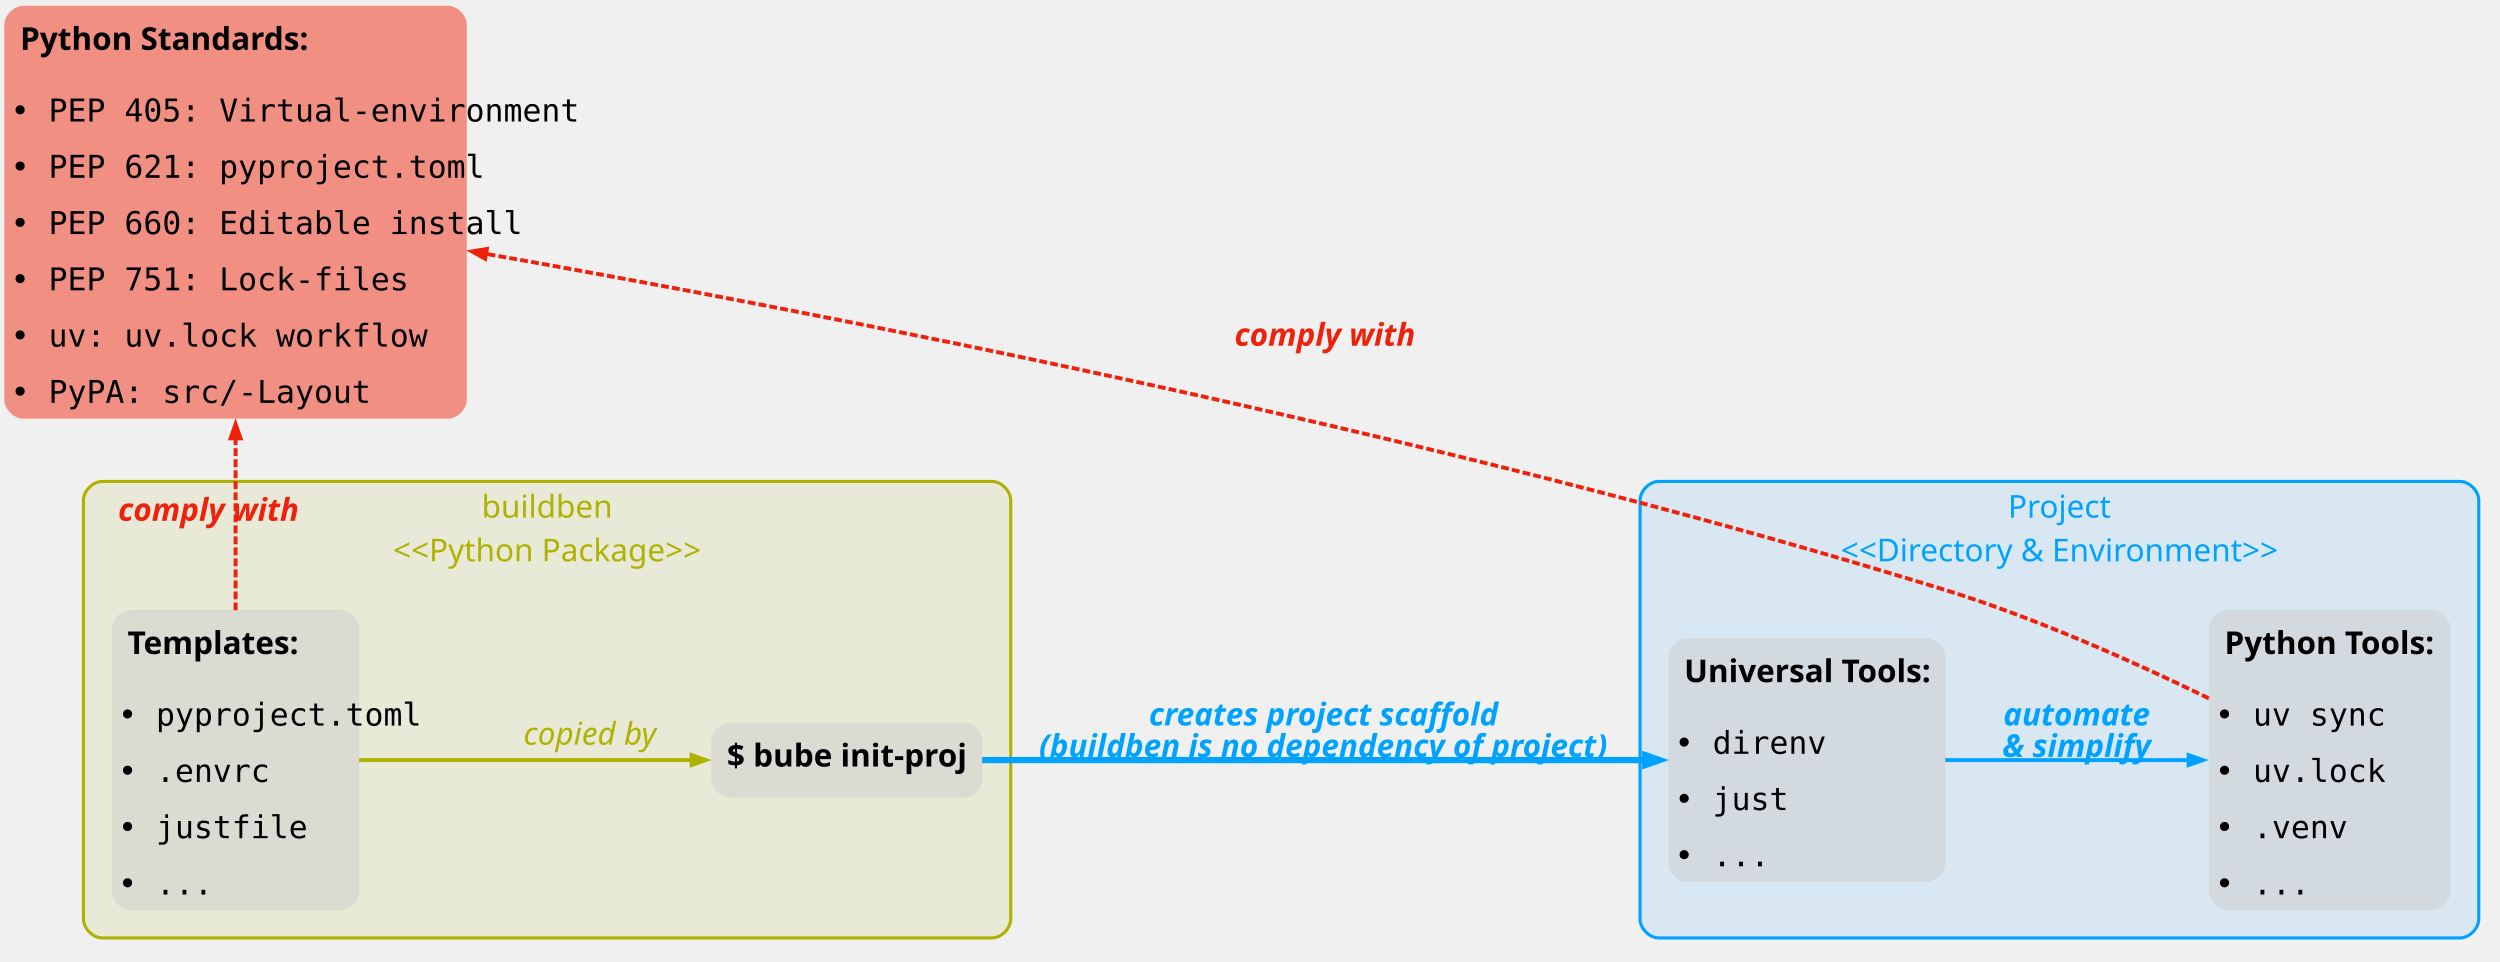
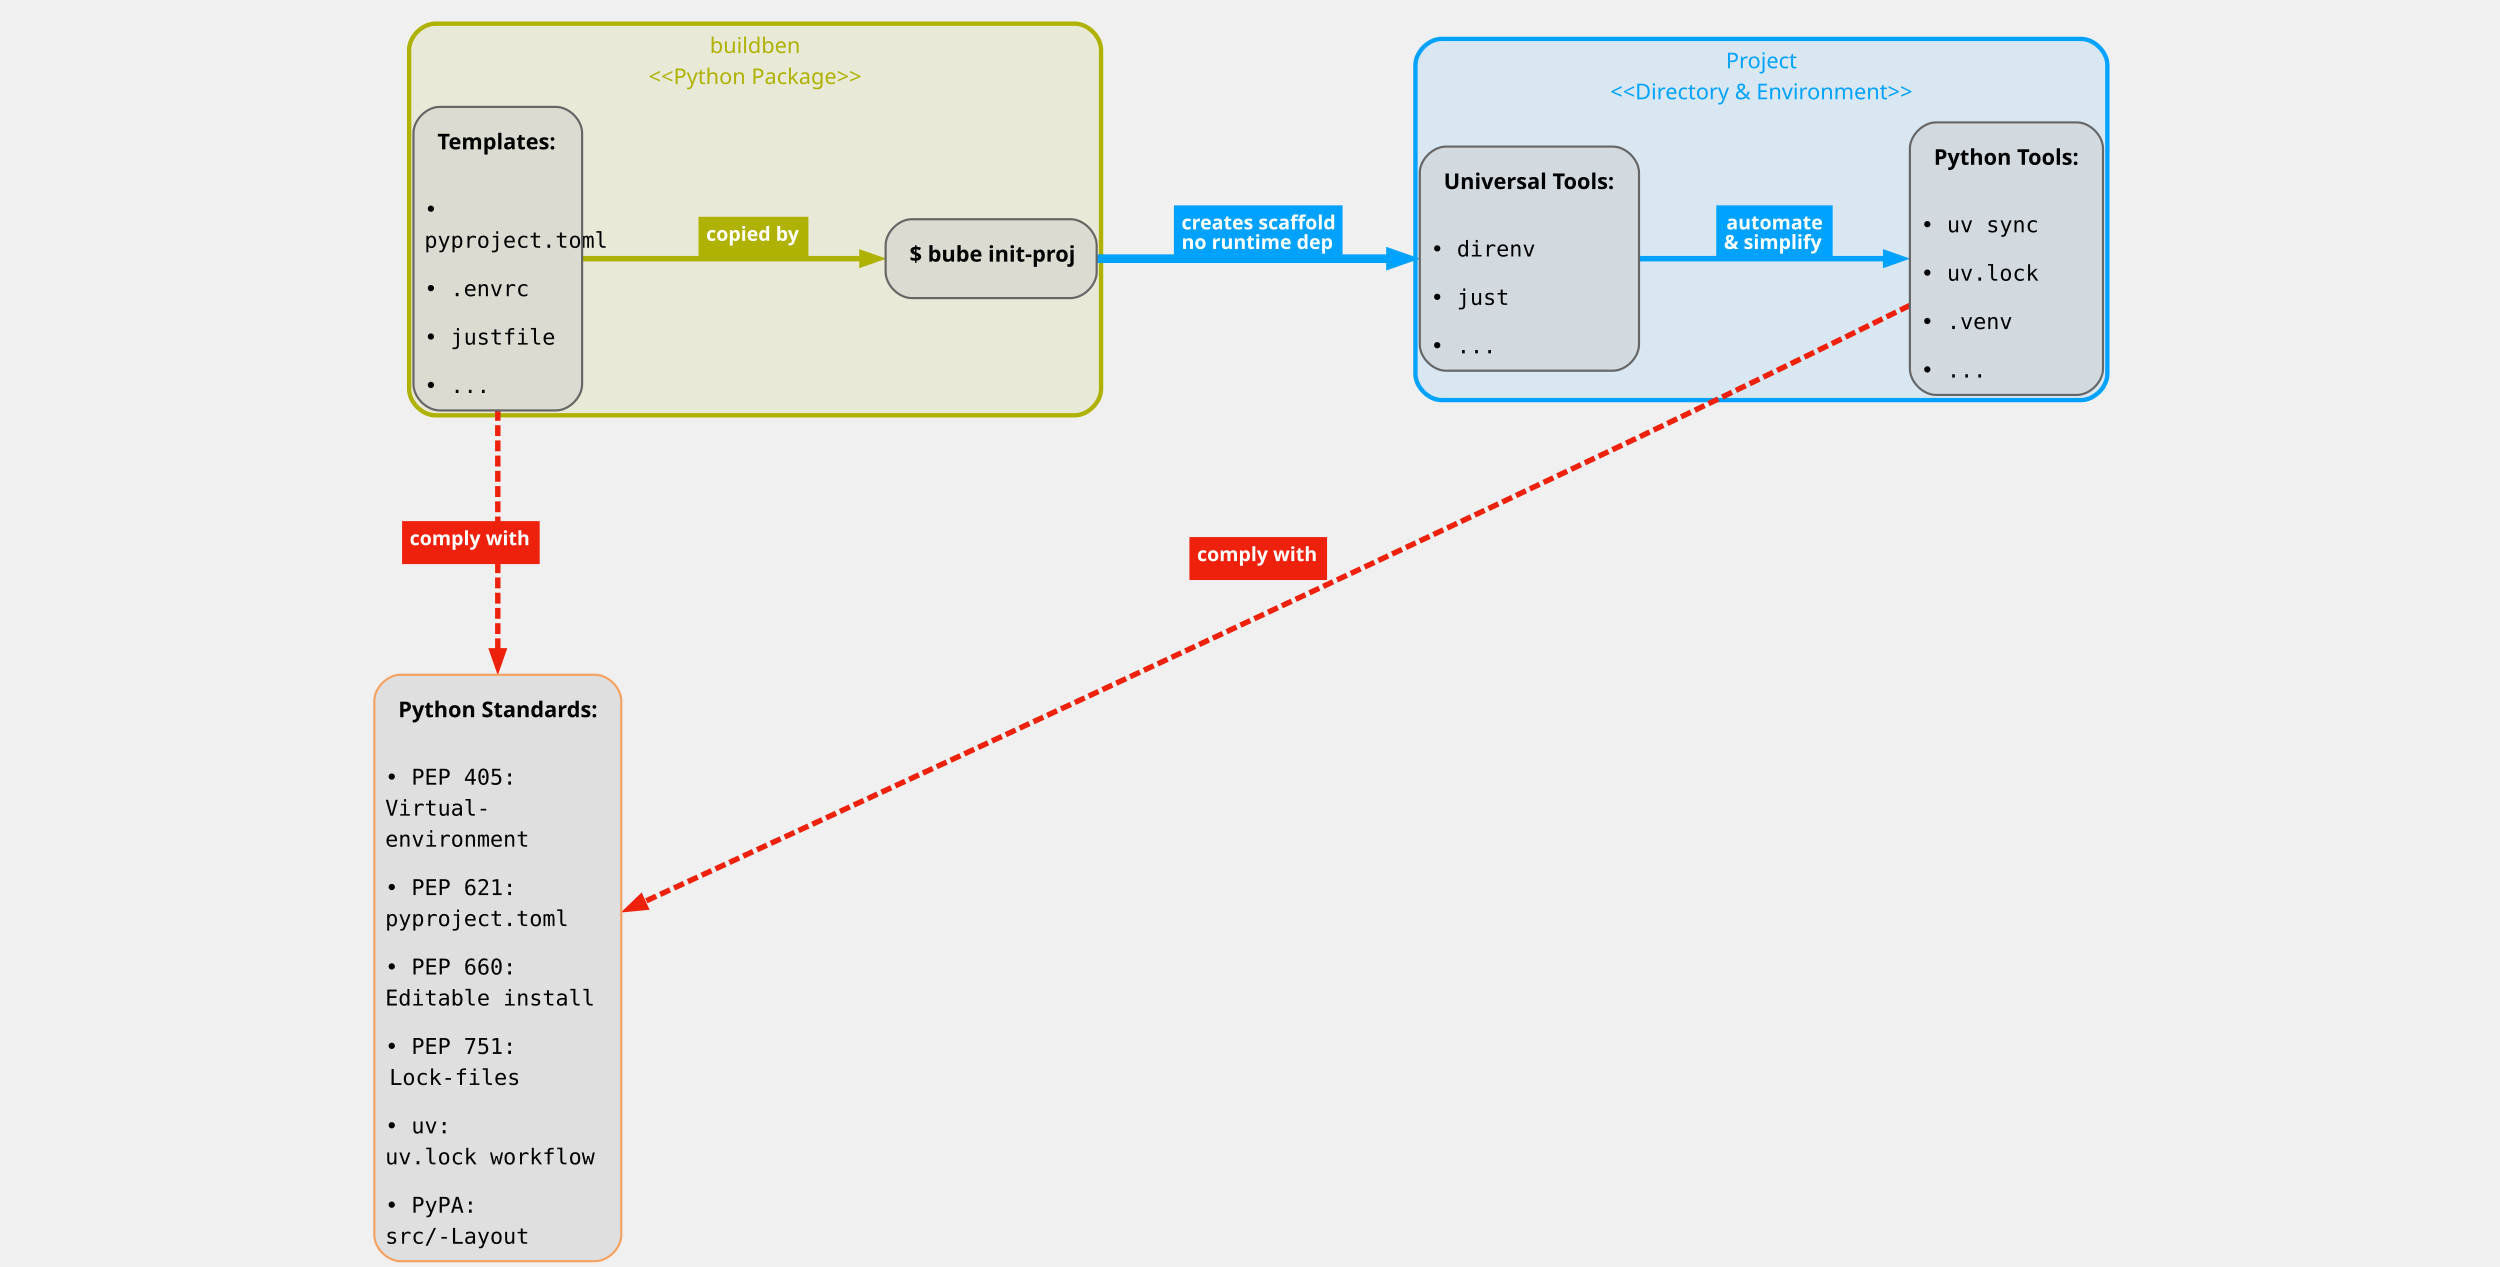
- <svg xmlns="http://www.w3.org/2000/svg" width="1591pt" height="612pt" viewBox="3.00 3.00 1588.00 609.00">
-   <g id="graph0" class="graph" transform="scale(1 1) rotate(0) translate(5.76 605.88)">
+ <svg xmlns="http://www.w3.org/2000/svg" width="900px" height="456px" viewBox="-132.5 0 900 456">
+   <g id="graph0" class="graph" transform="scale(0.783288 0.783288) rotate(0) translate(2.88 579.63)">
    <g id="clust1" class="cluster">
-       <path fill="#afb200" fill-opacity="0.098" stroke="#afb200" stroke-width="2" d="M62.25,-8C62.25,-8 627.25,-8 627.25,-8 633.25,-8 639.25,-14 639.25,-20 639.25,-20 639.25,-286 639.25,-286 639.25,-292 633.25,-298 627.25,-298 627.25,-298 62.25,-298 62.25,-298 56.25,-298 50.25,-292 50.25,-286 50.25,-286 50.25,-20 50.25,-20 50.25,-14 56.25,-8 62.25,-8" />
-       <text xml:space="preserve" text-anchor="middle" x="344.75" y="-275" font-family="sans-serif" font-size="20.00" fill="#afb200">buildben</text>
-       <text xml:space="preserve" text-anchor="middle" x="344.75" y="-247.25" font-family="sans-serif" font-size="20.00" fill="#afb200">&lt;&lt;Python Package&gt;&gt;</text>
+       <path fill="#afb200" fill-opacity="0.098" stroke="#afb200" stroke-width="2" d="M28,-388.75C28,-388.75 322,-388.75 322,-388.75 328,-388.75 334,-394.75 334,-400.75 334,-400.75 334,-556.75 334,-556.75 334,-562.75 328,-568.75 322,-568.75 322,-568.75 28,-568.75 28,-568.75 22,-568.75 16,-562.75 16,-556.75 16,-556.75 16,-400.75 16,-400.75 16,-394.75 22,-388.75 28,-388.75" />
+       <text xml:space="preserve" text-anchor="middle" x="175" y="-555.25" font-family="sans-serif" font-size="10.00" fill="#afb200">buildben</text>
+       <text xml:space="preserve" text-anchor="middle" x="175" y="-541" font-family="sans-serif" font-size="10.00" fill="#afb200">&lt;&lt;Python Package&gt;&gt;</text>
    </g>
    <g id="clust2" class="cluster">
-       <path fill="#00a2ff" fill-opacity="0.098" stroke="#00a2ff" stroke-width="2" d="M1051,-8C1051,-8 1559.75,-8 1559.75,-8 1565.75,-8 1571.75,-14 1571.75,-20 1571.75,-20 1571.75,-286 1571.75,-286 1571.75,-292 1565.75,-298 1559.75,-298 1559.75,-298 1051,-298 1051,-298 1045,-298 1039,-292 1039,-286 1039,-286 1039,-20 1039,-20 1039,-14 1045,-8 1051,-8" />
-       <text xml:space="preserve" text-anchor="middle" x="1305.38" y="-275" font-family="sans-serif" font-size="20.00" fill="#00a2ff">Project</text>
-       <text xml:space="preserve" text-anchor="middle" x="1305.38" y="-247.25" font-family="sans-serif" font-size="20.00" fill="#00a2ff">&lt;&lt;Directory &amp; Environment&gt;&gt;</text>
+       <path fill="#00a2ff" fill-opacity="0.098" stroke="#00a2ff" stroke-width="2" d="M490.5,-395.75C490.5,-395.75 784.5,-395.75 784.5,-395.75 790.5,-395.75 796.5,-401.75 796.5,-407.75 796.5,-407.75 796.5,-549.75 796.5,-549.75 796.5,-555.75 790.5,-561.75 784.5,-561.75 784.5,-561.75 490.5,-561.75 490.5,-561.75 484.5,-561.75 478.5,-555.75 478.5,-549.75 478.5,-549.75 478.5,-407.75 478.5,-407.75 478.5,-401.75 484.5,-395.75 490.5,-395.75" />
+       <text xml:space="preserve" text-anchor="middle" x="637.5" y="-548.25" font-family="sans-serif" font-size="10.00" fill="#00a2ff">Project</text>
+       <text xml:space="preserve" text-anchor="middle" x="637.5" y="-534" font-family="sans-serif" font-size="10.00" fill="#00a2ff">&lt;&lt;Directory &amp; Environment&gt;&gt;</text>
+     </g>
+     <g id="edge1" class="edge">
+       <path fill="none" stroke="#afb200" stroke-width="2.5" d="M95.37,-460.75C130.55,-460.75 183.62,-460.75 224.27,-460.75" />
+       <polygon fill="#afb200" stroke="#afb200" stroke-width="2.5" points="224.1,-463.38 231.6,-460.75 224.1,-458.13 224.1,-463.38" />
+       <polygon fill="#afb200" stroke="none" points="149.5,-460.75 149.5,-479.5 199,-479.5 199,-460.75 149.5,-460.75" />
+       <text xml:space="preserve" text-anchor="start" x="152.5" y="-468.95" font-family="sans-serif" font-weight="bold" font-size="9.00" fill="#ffffff">copied by</text>
+       <polygon fill="none" stroke="#afb200" points="149.5,-460.75 149.5,-479.5 199,-479.5 199,-460.75 149.5,-460.75" />
    </g>
    <g id="edge5" class="edge">
-       <path fill="none" stroke="#ee220c" stroke-width="2.5" stroke-dasharray="5,2" d="M146.88,-216.09C146.88,-249.9 146.88,-288.76 146.88,-325.7" />
-       <polygon fill="#ee220c" stroke="#ee220c" stroke-width="2.5" points="143.73,-325.36 146.88,-334.36 150.03,-325.37 143.73,-325.36" />
-       <text xml:space="preserve" text-anchor="start" x="72.25" y="-273" font-family="sans-serif" font-weight="bold" font-style="italic" font-size="20.00" fill="#ee220c">comply with</text>
-     </g>
-     <g id="edge1" class="edge">
-       <path fill="none" stroke="#afb200" stroke-width="2.5" d="M225.11,-121C286.02,-121 371.33,-121 436.89,-121" />
-       <polygon fill="#afb200" stroke="#afb200" stroke-width="2.5" points="436.53,-124.15 445.53,-121 436.53,-117.85 436.53,-124.15" />
-       <text xml:space="preserve" text-anchor="start" x="329.75" y="-130.75" font-family="sans-serif" font-style="italic" font-size="20.00" fill="#afb200">copied by</text>
+       <path fill="none" stroke="#ee220c" stroke-width="2.5" stroke-dasharray="5,2" d="M56.75,-391.22C56.75,-358.72 56.75,-318.73 56.75,-280.09" />
+       <polygon fill="#ee220c" stroke="#ee220c" stroke-width="2.5" points="59.38,-280.51 56.75,-273.01 54.13,-280.51 59.38,-280.51" />
+       <polygon fill="#ee220c" stroke="none" points="13.25,-320.88 13.25,-339.62 75.5,-339.62 75.5,-320.88 13.25,-320.88" />
+       <text xml:space="preserve" text-anchor="start" x="16.25" y="-329.07" font-family="sans-serif" font-weight="bold" font-size="9.00" fill="#ffffff">comply with</text>
+       <polygon fill="none" stroke="#ee220c" points="13.25,-320.88 13.25,-339.62 75.5,-339.62 75.5,-320.88 13.25,-320.88" />
    </g>
    <g id="edge2" class="edge">
-       <path fill="none" stroke="#00a2ff" stroke-width="4" d="M620.97,-121C731.49,-121 924.51,-121 1042.62,-121" />
-       <polygon fill="#00a2ff" stroke="#00a2ff" stroke-width="4" points="1042.3,-124.15 1051.3,-121 1042.3,-117.85 1042.3,-124.15" />
-       <text xml:space="preserve" text-anchor="start" x="727" y="-143" font-family="sans-serif" font-weight="bold" font-style="italic" font-size="20.00" fill="#00a2ff">creates project scaffold</text>
-       <text xml:space="preserve" text-anchor="start" x="657.25" y="-123" font-family="sans-serif" font-weight="bold" font-style="italic" font-size="20.00" fill="#00a2ff">(buildben is no dependency of project)</text>
+       <path fill="none" stroke="#00a2ff" stroke-width="4" d="M331.81,-460.75C370.31,-460.75 424.97,-460.75 467.12,-460.75" />
+       <polygon fill="#00a2ff" stroke="#00a2ff" stroke-width="4" points="467.05,-463.38 474.55,-460.75 467.05,-458.13 467.05,-463.38" />
+       <polygon fill="#00a2ff" stroke="none" points="368,-460.75 368,-484.75 444.5,-484.75 444.5,-460.75 368,-460.75" />
+       <text xml:space="preserve" text-anchor="start" x="371" y="-474.2" font-family="sans-serif" font-weight="bold" font-size="9.00" fill="#ffffff">creates scaffold</text>
+       <text xml:space="preserve" text-anchor="start" x="371" y="-465.2" font-family="sans-serif" font-weight="bold" font-size="9.00" fill="#ffffff">no runtime dep</text>
+       <polygon fill="none" stroke="#00a2ff" points="368,-460.75 368,-484.75 444.5,-484.75 444.5,-460.75 368,-460.75" />
    </g>
    <g id="edge3" class="edge">
-       <path fill="none" stroke="#00a2ff" stroke-width="2.5" d="M1232.7,-121C1280.47,-121 1339.64,-121 1387.66,-121" />
-       <polygon fill="#00a2ff" stroke="#00a2ff" stroke-width="2.5" points="1387.47,-124.15 1396.47,-121 1387.47,-117.85 1387.47,-124.15" />
-       <text xml:space="preserve" text-anchor="start" x="1269.75" y="-143" font-family="sans-serif" font-weight="bold" font-style="italic" font-size="20.00" fill="#00a2ff">automate</text>
-       <text xml:space="preserve" text-anchor="start" x="1269" y="-123" font-family="sans-serif" font-weight="bold" font-style="italic" font-size="20.00" fill="#00a2ff">&amp; simplify</text>
+       <path fill="none" stroke="#00a2ff" stroke-width="2.5" d="M581.17,-460.75C615.06,-460.75 660.07,-460.75 694.96,-460.75" />
+       <polygon fill="#00a2ff" stroke="#00a2ff" stroke-width="2.5" points="694.62,-463.38 702.12,-460.75 694.62,-458.13 694.62,-463.38" />
+       <polygon fill="#00a2ff" stroke="none" points="617.25,-460.75 617.25,-484.75 669.75,-484.75 669.75,-460.75 617.25,-460.75" />
+       <text xml:space="preserve" text-anchor="start" x="621.38" y="-474.2" font-family="sans-serif" font-weight="bold" font-size="9.00" fill="#ffffff">automate</text>
+       <text xml:space="preserve" text-anchor="start" x="620.25" y="-465.2" font-family="sans-serif" font-weight="bold" font-size="9.00" fill="#ffffff">&amp; simplify</text>
+       <polygon fill="none" stroke="#00a2ff" points="617.25,-460.75 617.25,-484.75 669.75,-484.75 669.75,-460.75 617.25,-460.75" />
    </g>
    <g id="edge4" class="edge">
-       <path fill="none" stroke="#ee220c" stroke-width="2.5" stroke-dasharray="5,2" d="M1400.36,-160.16C1353.28,-183.12 1290.87,-211.05 1233,-229 909.35,-329.37 519.06,-404.98 305.89,-442.57" />
-       <polygon fill="#ee220c" stroke="#ee220c" stroke-width="2.5" points="305.41,-439.45 297.09,-444.11 306.5,-445.66 305.41,-439.45" />
-       <text xml:space="preserve" text-anchor="start" x="781.38" y="-384.17" font-family="sans-serif" font-weight="bold" font-style="italic" font-size="20.00" fill="#ee220c">comply with</text>
+       <path fill="none" stroke="#ee220c" stroke-width="2.5" stroke-dasharray="5,2" d="M705.75,-439.29C671.92,-422.62 623.7,-399.01 581.25,-378.75 417.15,-300.44 222.87,-210.64 123.49,-164.93" />
+       <polygon fill="#ee220c" stroke="#ee220c" stroke-width="2.5" points="124.66,-162.57 116.74,-161.82 122.46,-167.34 124.66,-162.57" />
+       <polygon fill="#ee220c" stroke="none" points="375.12,-313.54 375.12,-332.29 437.38,-332.29 437.38,-313.54 375.12,-313.54" />
+       <text xml:space="preserve" text-anchor="start" x="378.12" y="-321.74" font-family="sans-serif" font-weight="bold" font-size="9.00" fill="#ffffff">comply with</text>
+       <polygon fill="none" stroke="#ee220c" points="375.12,-313.54 375.12,-332.29 437.38,-332.29 437.38,-313.54 375.12,-313.54" />
    </g>
    <g id="node1" class="node">
-       <path fill="#f27f72" fill-opacity="0.863" stroke="none" d="M12,-337.88C12,-337.88 281.75,-337.88 281.75,-337.88 287.75,-337.88 293.75,-343.88 293.75,-349.88 293.75,-349.88 293.75,-588.12 293.75,-588.12 293.75,-594.12 287.75,-600.12 281.75,-600.12 281.75,-600.12 12,-600.12 12,-600.12 6,-600.12 0,-594.12 0,-588.12 0,-588.12 0,-349.88 0,-349.88 0,-343.88 6,-337.88 12,-337.88" />
-       <text xml:space="preserve" text-anchor="start" x="10" y="-572.12" font-family="sans-serif" font-weight="bold" font-size="20.00">Python Standards:</text>
-       <text xml:space="preserve" text-anchor="start" x="4" y="-526.62" font-family="monospace" font-size="20.00">• PEP 405: Virtual-environment</text>
-       <text xml:space="preserve" text-anchor="start" x="4" y="-490.88" font-family="monospace" font-size="20.00">• PEP 621: pyproject.toml</text>
-       <text xml:space="preserve" text-anchor="start" x="4" y="-455.12" font-family="monospace" font-size="20.00">• PEP 660: Editable install</text>
-       <text xml:space="preserve" text-anchor="start" x="4" y="-419.38" font-family="monospace" font-size="20.00">• PEP 751: Lock-files</text>
-       <text xml:space="preserve" text-anchor="start" x="4" y="-383.62" font-family="monospace" font-size="20.00">• uv: uv.lock workflow</text>
-       <text xml:space="preserve" text-anchor="start" x="4" y="-347.88" font-family="monospace" font-size="20.00">• PyPA: src/-Layout</text>
+       <path fill="#cccccc" fill-opacity="0.467" stroke="none" d="M30,-391C30,-391 83.5,-391 83.5,-391 89.5,-391 95.5,-397 95.5,-403 95.5,-403 95.5,-518.5 95.5,-518.5 95.5,-524.5 89.5,-530.5 83.5,-530.5 83.5,-530.5 30,-530.5 30,-530.5 24,-530.5 18,-524.5 18,-518.5 18,-518.5 18,-403 18,-403 18,-397 24,-391 30,-391" />
+       <text xml:space="preserve" text-anchor="start" x="29" y="-511" font-family="sans-serif" font-weight="bold" font-size="10.00">Templates:</text>
+       <text xml:space="preserve" text-anchor="start" x="23" y="-480" font-family="monospace" font-size="10.00">•</text>
+       <text xml:space="preserve" text-anchor="start" x="23" y="-465.75" font-family="monospace" font-size="10.00">pyproject.toml</text>
+       <text xml:space="preserve" text-anchor="start" x="23" y="-443.5" font-family="monospace" font-size="10.00">• .envrc</text>
+       <text xml:space="preserve" text-anchor="start" x="23" y="-421.25" font-family="monospace" font-size="10.00">• justfile</text>
+       <text xml:space="preserve" text-anchor="start" x="23" y="-399" font-family="monospace" font-size="10.00">• ...</text>
+       <path fill="none" stroke="#666666" d="M30,-391C30,-391 83.5,-391 83.5,-391 89.5,-391 95.5,-397 95.5,-403 95.5,-403 95.5,-518.5 95.5,-518.5 95.5,-524.5 89.5,-530.5 83.5,-530.5 83.5,-530.5 30,-530.5 30,-530.5 24,-530.5 18,-524.5 18,-518.5 18,-518.5 18,-403 18,-403 18,-397 24,-391 30,-391" />
    </g>
    <g id="node2" class="node">
-       <path fill="#cccccc" fill-opacity="0.467" stroke="none" d="M80.25,-25.62C80.25,-25.62 213.5,-25.62 213.5,-25.62 219.5,-25.62 225.5,-31.62 225.5,-37.62 225.5,-37.62 225.5,-204.38 225.5,-204.38 225.5,-210.38 219.5,-216.38 213.5,-216.38 213.5,-216.38 80.25,-216.38 80.25,-216.38 74.25,-216.38 68.25,-210.38 68.25,-204.38 68.25,-204.38 68.25,-37.62 68.25,-37.62 68.25,-31.62 74.25,-25.62 80.25,-25.62" />
-       <text xml:space="preserve" text-anchor="start" x="78.25" y="-188.38" font-family="sans-serif" font-weight="bold" font-size="20.00">Templates:</text>
-       <text xml:space="preserve" text-anchor="start" x="72.25" y="-142.88" font-family="monospace" font-size="20.00">• pyproject.toml</text>
-       <text xml:space="preserve" text-anchor="start" x="72.25" y="-107.12" font-family="monospace" font-size="20.00">• .envrc</text>
-       <text xml:space="preserve" text-anchor="start" x="72.25" y="-71.38" font-family="monospace" font-size="20.00">• justfile</text>
-       <text xml:space="preserve" text-anchor="start" x="72.25" y="-35.62" font-family="monospace" font-size="20.00">• ...</text>
+       <path fill="#cccccc" fill-opacity="0.467" stroke="none" d="M247,-442.62C247,-442.62 320,-442.62 320,-442.62 326,-442.62 332,-448.62 332,-454.62 332,-454.62 332,-466.88 332,-466.88 332,-472.88 326,-478.88 320,-478.88 320,-478.88 247,-478.88 247,-478.88 241,-478.88 235,-472.88 235,-466.88 235,-466.88 235,-454.62 235,-454.62 235,-448.62 241,-442.62 247,-442.62" />
+       <text xml:space="preserve" text-anchor="start" x="246" y="-459.38" font-family="sans-serif" font-weight="bold" font-size="10.00">$ bube init-proj</text>
+       <path fill="none" stroke="#666666" d="M247,-442.62C247,-442.62 320,-442.62 320,-442.62 326,-442.62 332,-448.62 332,-454.62 332,-454.62 332,-466.88 332,-466.88 332,-472.88 326,-478.88 320,-478.88 320,-478.88 247,-478.88 247,-478.88 241,-478.88 235,-472.88 235,-466.88 235,-466.88 235,-454.62 235,-454.62 235,-448.62 241,-442.62 247,-442.62" />
    </g>
    <g id="node3" class="node">
-       <path fill="#cccccc" fill-opacity="0.467" stroke="none" d="M461,-97.12C461,-97.12 609.25,-97.12 609.25,-97.12 615.25,-97.12 621.25,-103.12 621.25,-109.12 621.25,-109.12 621.25,-132.88 621.25,-132.88 621.25,-138.88 615.25,-144.88 609.25,-144.88 609.25,-144.88 461,-144.88 461,-144.88 455,-144.88 449,-138.88 449,-132.88 449,-132.88 449,-109.12 449,-109.12 449,-103.12 455,-97.12 461,-97.12" />
-       <text xml:space="preserve" text-anchor="start" x="459" y="-116.88" font-family="sans-serif" font-weight="bold" font-size="20.00">$ bube init-proj</text>
+       <path fill="#cccccc" fill-opacity="0.467" stroke="none" d="M492.5,-409.25C492.5,-409.25 569.25,-409.25 569.25,-409.25 575.25,-409.25 581.25,-415.25 581.25,-421.25 581.25,-421.25 581.25,-500.25 581.25,-500.25 581.25,-506.25 575.25,-512.25 569.25,-512.25 569.25,-512.25 492.5,-512.25 492.5,-512.25 486.5,-512.25 480.5,-506.25 480.5,-500.25 480.5,-500.25 480.5,-421.25 480.5,-421.25 480.5,-415.25 486.5,-409.25 492.5,-409.25" />
+       <text xml:space="preserve" text-anchor="start" x="491.5" y="-492.75" font-family="sans-serif" font-weight="bold" font-size="10.00">Universal Tools:</text>
+       <text xml:space="preserve" text-anchor="start" x="485.5" y="-461.75" font-family="monospace" font-size="10.00">• direnv</text>
+       <text xml:space="preserve" text-anchor="start" x="485.5" y="-439.5" font-family="monospace" font-size="10.00">• just</text>
+       <text xml:space="preserve" text-anchor="start" x="485.5" y="-417.25" font-family="monospace" font-size="10.00">• ...</text>
+       <path fill="none" stroke="#666666" d="M492.5,-409.25C492.5,-409.25 569.25,-409.25 569.25,-409.25 575.25,-409.25 581.25,-415.25 581.25,-421.25 581.25,-421.25 581.25,-500.25 581.25,-500.25 581.25,-506.25 575.25,-512.25 569.25,-512.25 569.25,-512.25 492.5,-512.25 492.5,-512.25 486.5,-512.25 480.5,-506.25 480.5,-500.25 480.5,-500.25 480.5,-421.25 480.5,-421.25 480.5,-415.25 486.5,-409.25 492.5,-409.25" />
    </g>
    <g id="node4" class="node">
-       <path fill="#cccccc" fill-opacity="0.467" stroke="none" d="M1069,-43.5C1069,-43.5 1221,-43.5 1221,-43.5 1227,-43.5 1233,-49.5 1233,-55.5 1233,-55.5 1233,-186.5 1233,-186.5 1233,-192.5 1227,-198.5 1221,-198.5 1221,-198.5 1069,-198.5 1069,-198.5 1063,-198.5 1057,-192.5 1057,-186.5 1057,-186.5 1057,-55.5 1057,-55.5 1057,-49.5 1063,-43.5 1069,-43.5" />
-       <text xml:space="preserve" text-anchor="start" x="1067" y="-170.5" font-family="sans-serif" font-weight="bold" font-size="20.00">Universal Tools:</text>
-       <text xml:space="preserve" text-anchor="start" x="1061" y="-125" font-family="monospace" font-size="20.00">• direnv</text>
-       <text xml:space="preserve" text-anchor="start" x="1061" y="-89.25" font-family="monospace" font-size="20.00">• just</text>
-       <text xml:space="preserve" text-anchor="start" x="1061" y="-53.5" font-family="monospace" font-size="20.00">• ...</text>
+       <path fill="#cccccc" fill-opacity="0.467" stroke="none" d="M717.75,-398.12C717.75,-398.12 782.5,-398.12 782.5,-398.12 788.5,-398.12 794.5,-404.12 794.5,-410.12 794.5,-410.12 794.5,-511.38 794.5,-511.38 794.5,-517.38 788.5,-523.38 782.5,-523.38 782.5,-523.38 717.75,-523.38 717.75,-523.38 711.75,-523.38 705.75,-517.38 705.75,-511.38 705.75,-511.38 705.75,-410.12 705.75,-410.12 705.75,-404.12 711.75,-398.12 717.75,-398.12" />
+       <text xml:space="preserve" text-anchor="start" x="716.75" y="-503.88" font-family="sans-serif" font-weight="bold" font-size="10.00">Python Tools:</text>
+       <text xml:space="preserve" text-anchor="start" x="710.75" y="-472.88" font-family="monospace" font-size="10.00">• uv sync</text>
+       <text xml:space="preserve" text-anchor="start" x="710.75" y="-450.62" font-family="monospace" font-size="10.00">• uv.lock</text>
+       <text xml:space="preserve" text-anchor="start" x="710.75" y="-428.38" font-family="monospace" font-size="10.00">• .venv</text>
+       <text xml:space="preserve" text-anchor="start" x="710.75" y="-406.12" font-family="monospace" font-size="10.00">• ...</text>
+       <path fill="none" stroke="#666666" d="M717.75,-398.12C717.75,-398.12 782.5,-398.12 782.5,-398.12 788.5,-398.12 794.5,-404.12 794.5,-410.12 794.5,-410.12 794.5,-511.38 794.5,-511.38 794.5,-517.38 788.5,-523.38 782.5,-523.38 782.5,-523.38 717.75,-523.38 717.75,-523.38 711.75,-523.38 705.75,-517.38 705.75,-511.38 705.75,-511.38 705.75,-410.12 705.75,-410.12 705.75,-404.12 711.75,-398.12 717.75,-398.12" />
    </g>
    <g id="node5" class="node">
-       <path fill="#cccccc" fill-opacity="0.467" stroke="none" d="M1412.25,-25.62C1412.25,-25.62 1541.75,-25.62 1541.75,-25.62 1547.75,-25.62 1553.75,-31.62 1553.75,-37.62 1553.75,-37.62 1553.75,-204.38 1553.75,-204.38 1553.75,-210.38 1547.75,-216.38 1541.75,-216.38 1541.75,-216.38 1412.25,-216.38 1412.25,-216.38 1406.25,-216.38 1400.25,-210.38 1400.25,-204.38 1400.25,-204.38 1400.25,-37.62 1400.25,-37.62 1400.25,-31.62 1406.25,-25.62 1412.25,-25.62" />
-       <text xml:space="preserve" text-anchor="start" x="1410.25" y="-188.38" font-family="sans-serif" font-weight="bold" font-size="20.00">Python Tools:</text>
-       <text xml:space="preserve" text-anchor="start" x="1404.25" y="-142.88" font-family="monospace" font-size="20.00">• uv sync</text>
-       <text xml:space="preserve" text-anchor="start" x="1404.25" y="-107.12" font-family="monospace" font-size="20.00">• uv.lock</text>
-       <text xml:space="preserve" text-anchor="start" x="1404.25" y="-71.38" font-family="monospace" font-size="20.00">• .venv</text>
-       <text xml:space="preserve" text-anchor="start" x="1404.25" y="-35.62" font-family="monospace" font-size="20.00">• ...</text>
+       <path fill="#cccccc" fill-opacity="0.467" stroke="none" d="M12,0C12,0 101.5,0 101.5,0 107.5,0 113.5,-6 113.5,-12 113.5,-12 113.5,-257.5 113.5,-257.5 113.5,-263.5 107.5,-269.5 101.5,-269.5 101.5,-269.5 12,-269.5 12,-269.5 6,-269.5 0,-263.5 0,-257.5 0,-257.5 0,-12 0,-12 0,-6 6,0 12,0" />
+       <text xml:space="preserve" text-anchor="start" x="11" y="-250" font-family="sans-serif" font-weight="bold" font-size="10.00">Python Standards:</text>
+       <text xml:space="preserve" text-anchor="start" x="5" y="-219" font-family="monospace" font-size="10.00">• PEP 405:</text>
+       <text xml:space="preserve" text-anchor="start" x="5" y="-204.75" font-family="monospace" font-size="10.00">Virtual-</text>
+       <text xml:space="preserve" text-anchor="start" x="5" y="-190.5" font-family="monospace" font-size="10.00">environment</text>
+       <text xml:space="preserve" text-anchor="start" x="5" y="-168.25" font-family="monospace" font-size="10.00">• PEP 621:</text>
+       <text xml:space="preserve" text-anchor="start" x="5" y="-154" font-family="monospace" font-size="10.00">pyproject.toml</text>
+       <text xml:space="preserve" text-anchor="start" x="5" y="-131.75" font-family="monospace" font-size="10.00">• PEP 660:</text>
+       <text xml:space="preserve" text-anchor="start" x="5" y="-117.5" font-family="monospace" font-size="10.00">Editable install</text>
+       <text xml:space="preserve" text-anchor="start" x="5" y="-95.25" font-family="monospace" font-size="10.00">• PEP 751:</text>
+       <text xml:space="preserve" text-anchor="start" x="6.88" y="-81" font-family="monospace" font-size="10.00">Lock-files</text>
+       <text xml:space="preserve" text-anchor="start" x="5" y="-58.75" font-family="monospace" font-size="10.00">• uv:</text>
+       <text xml:space="preserve" text-anchor="start" x="5" y="-44.5" font-family="monospace" font-size="10.00">uv.lock workflow</text>
+       <text xml:space="preserve" text-anchor="start" x="5" y="-22.25" font-family="monospace" font-size="10.00">• PyPA:</text>
+       <text xml:space="preserve" text-anchor="start" x="5" y="-8" font-family="monospace" font-size="10.00">src/-Layout</text>
+       <path fill="none" stroke="#f4a261" d="M12,0C12,0 101.5,0 101.5,0 107.5,0 113.5,-6 113.5,-12 113.5,-12 113.5,-257.5 113.5,-257.5 113.5,-263.5 107.5,-269.5 101.5,-269.5 101.5,-269.5 12,-269.5 12,-269.5 6,-269.5 0,-263.5 0,-257.5 0,-257.5 0,-12 0,-12 0,-6 6,0 12,0" />
    </g>
  </g>
</svg>
